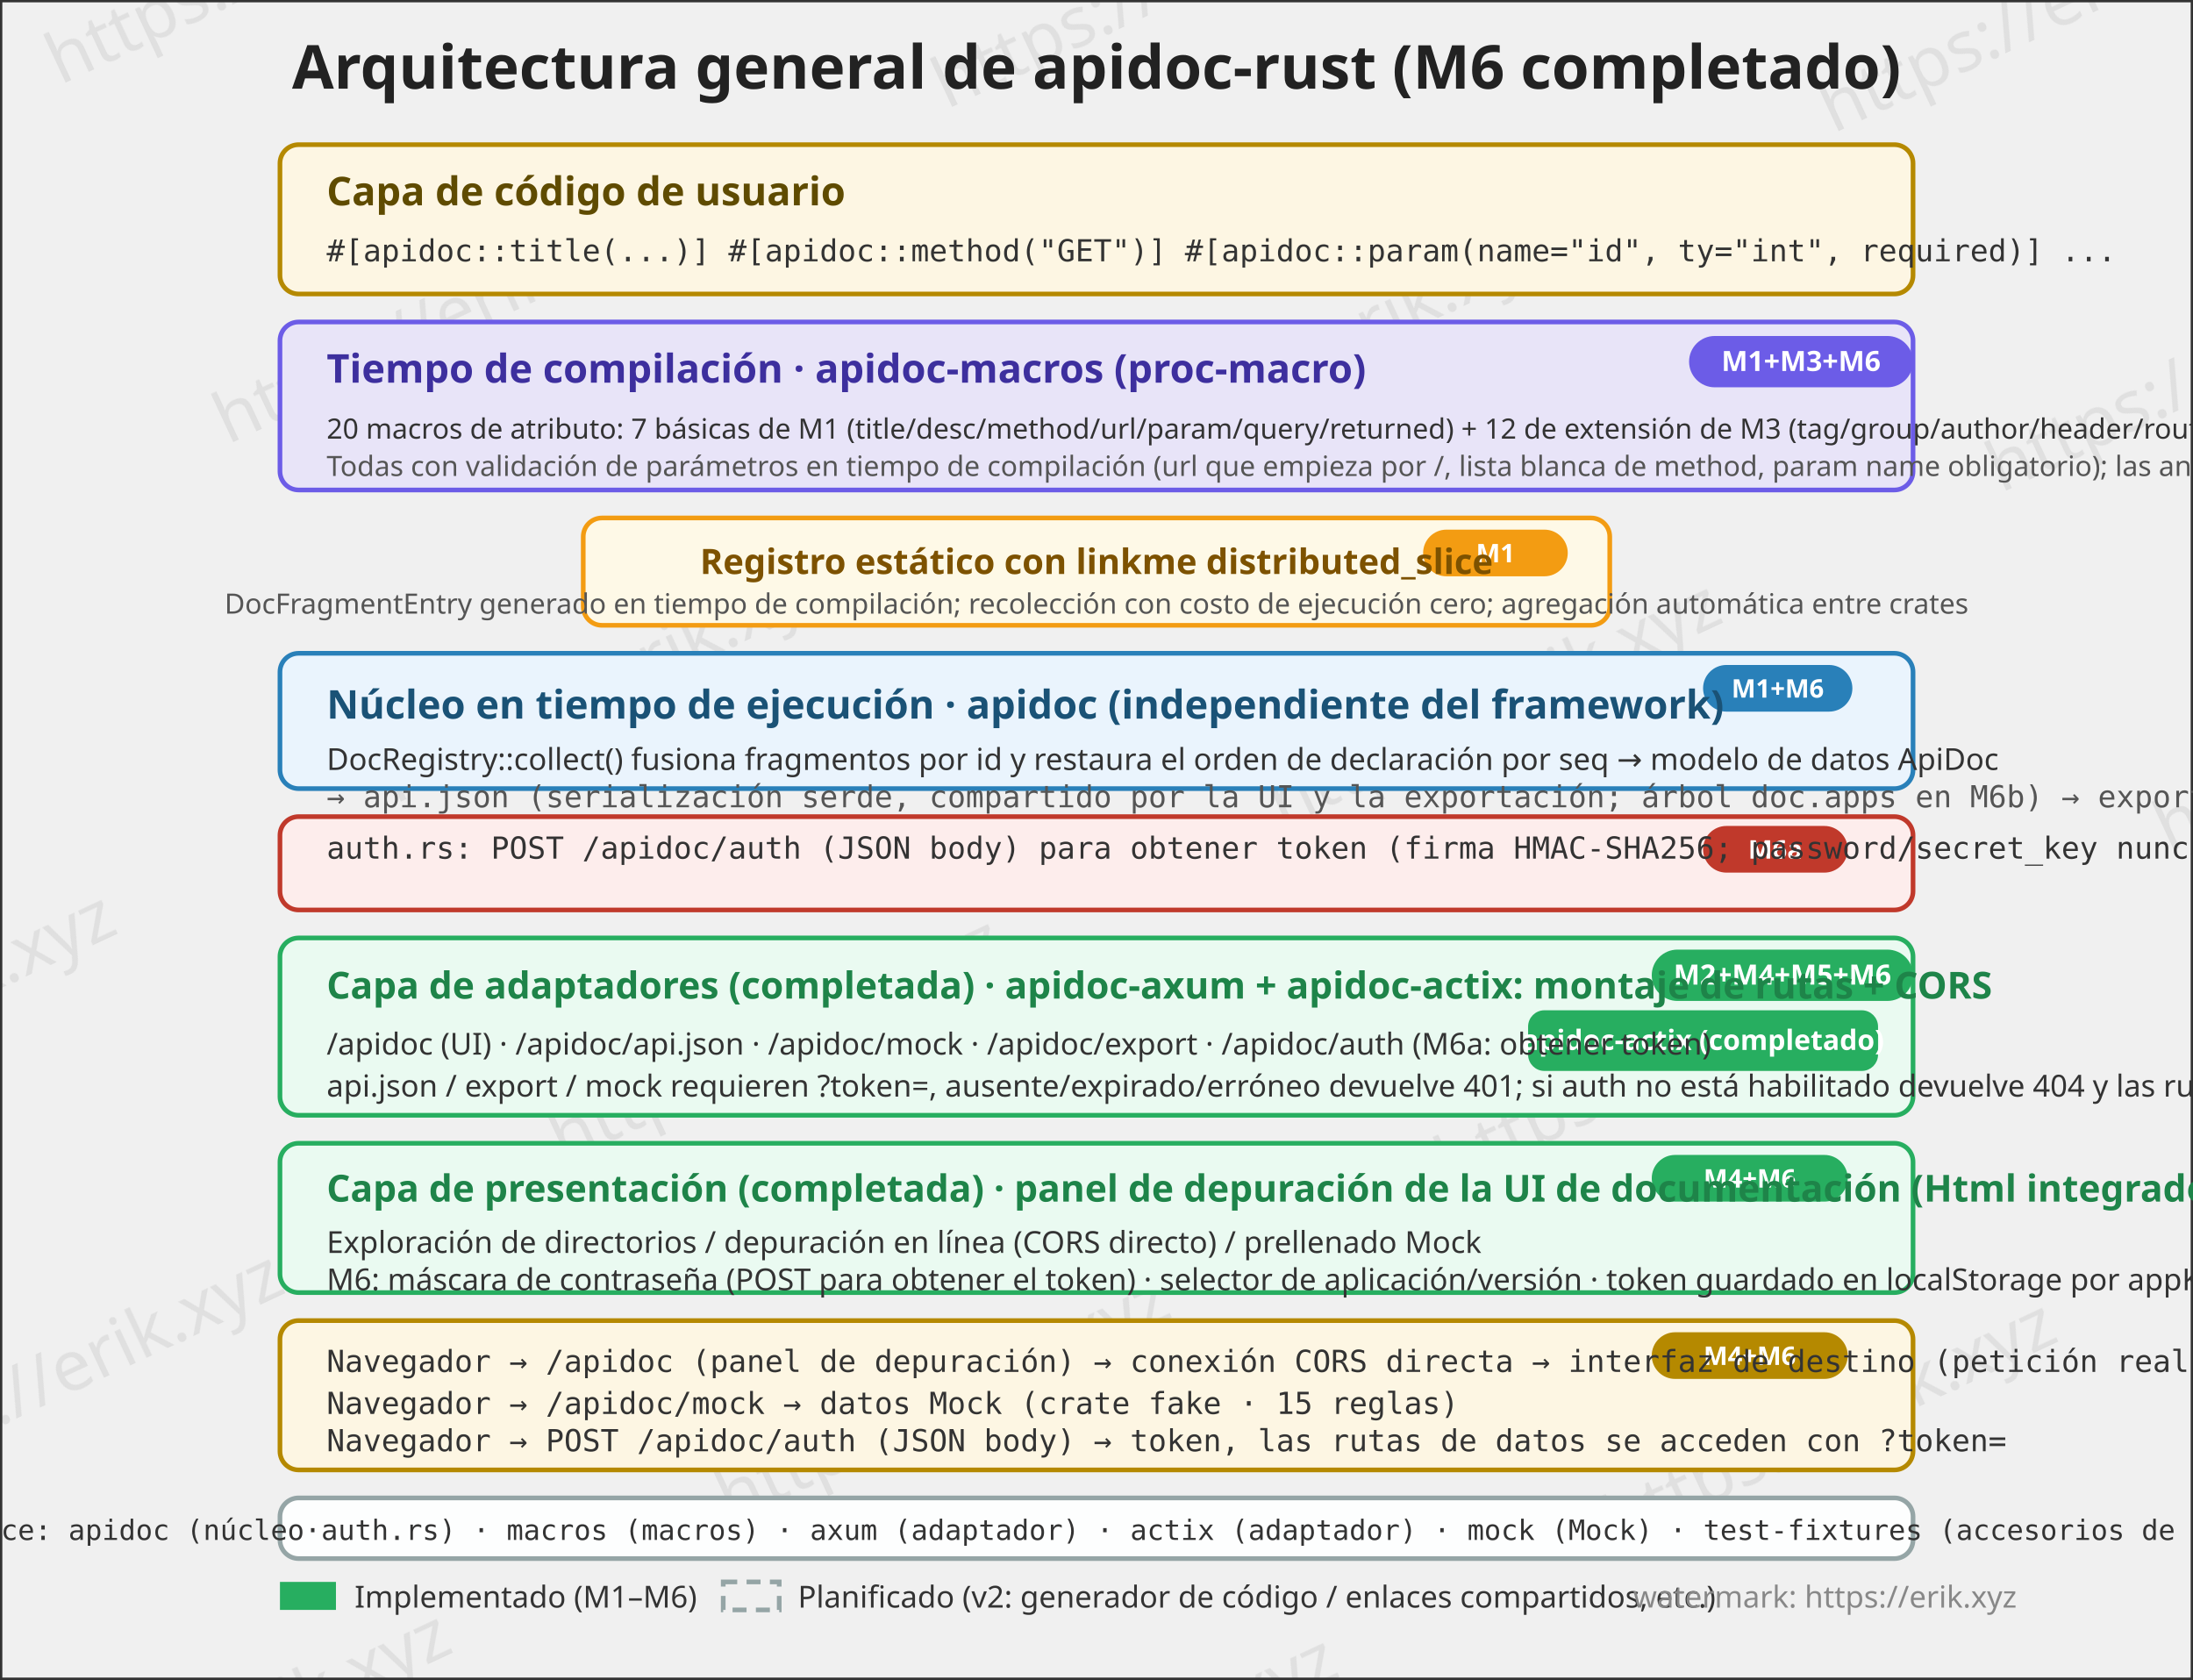
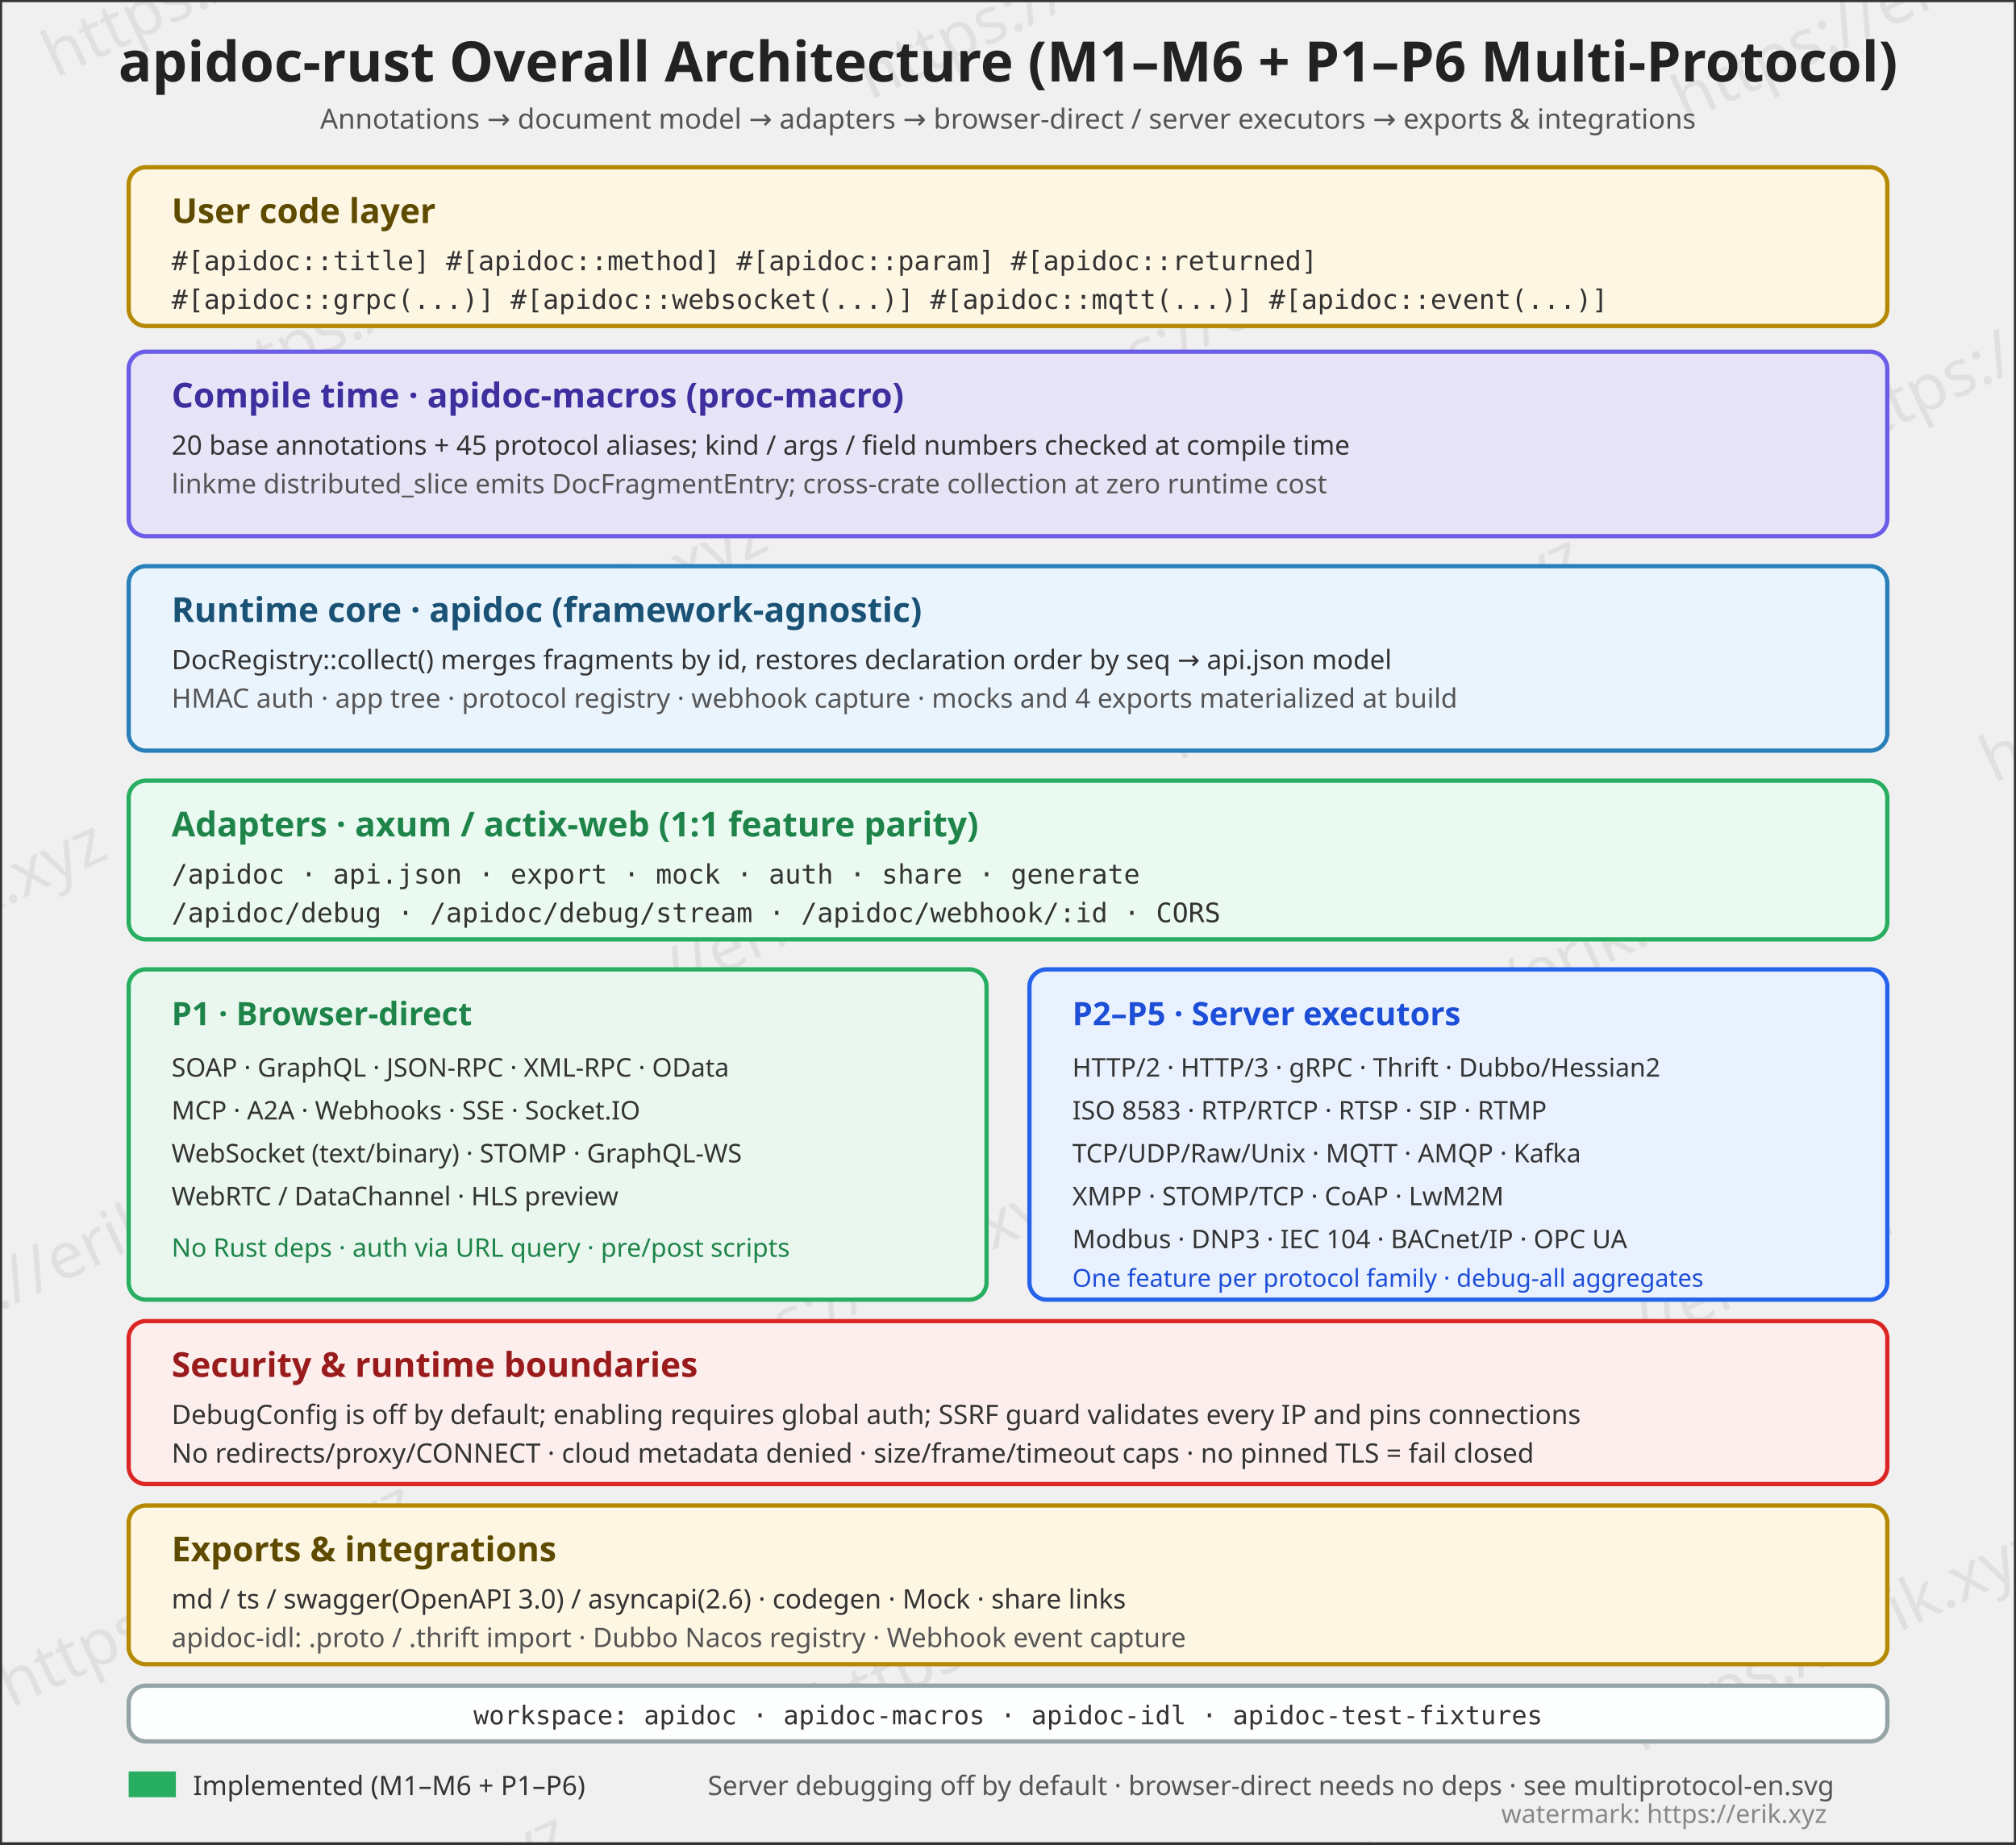
- <svg xmlns="http://www.w3.org/2000/svg" viewBox="0 0 940 720" font-family="sans-serif">
+ <svg xmlns="http://www.w3.org/2000/svg" viewBox="0 0 940 860" font-family="sans-serif">
  <defs>
    <pattern id="wm" width="340" height="170" patternUnits="userSpaceOnUse" patternTransform="rotate(-25)">
      <text x="8" y="44" font-size="30" fill="#888888" opacity="0.15">https://erik.xyz</text>
    </pattern>
  </defs>
-   <rect width="940" height="720" fill="url(#wm)" />
-   <rect x="0" y="0" width="940" height="720" fill="none" stroke="#333" stroke-width="2" />
-   <text x="470" y="38" text-anchor="middle" font-size="26" font-weight="bold" fill="#222">Arquitectura general de apidoc-rust (M6 completado)</text>
-   <rect x="120" y="62" width="700" height="64" rx="8" fill="#fdf6e3" stroke="#b58900" stroke-width="2" />
-   <text x="140" y="88" font-size="17" font-weight="bold" fill="#5f4b00">Capa de código de usuario</text>
-   <text x="140" y="112" font-size="13" fill="#333" font-family="monospace">#[apidoc::title(...)]  #[apidoc::method("GET")]  #[apidoc::param(name="id", ty="int", required)] ...</text>
-   <rect x="120" y="138" width="700" height="72" rx="8" fill="#e8e4f8" stroke="#6c5ce7" stroke-width="2" />
-   <rect x="724" y="144" width="96" height="22" rx="11" fill="#6c5ce7" />
-   <text x="772" y="159" text-anchor="middle" font-size="12" fill="#fff" font-weight="bold">M1+M3+M6</text>
-   <text x="140" y="164" font-size="17" font-weight="bold" fill="#3d2f9e">Tiempo de compilación · apidoc-macros (proc-macro)</text>
-   <text x="140" y="188" font-size="12" fill="#333">20 macros de atributo: 7 básicas de M1 (title/desc/method/url/param/query/returned) + 12 de extensión de M3 (tag/group/author/header/route_param/response_status/success/error/not_debug/md/sort/ref) + montaje de app en M6</text>
-   <text x="140" y="204" font-size="12" fill="#555">Todas con validación de parámetros en tiempo de compilación (url que empieza por /, lista blanca de method, param name obligatorio); las anotaciones inválidas fallan directamente al compilar</text>
-   <rect x="250" y="222" width="440" height="46" rx="8" fill="#fef9e7" stroke="#f39c12" stroke-width="2" />
-   <rect x="610" y="227" width="62" height="20" rx="10" fill="#f39c12" />
-   <text x="641" y="241" text-anchor="middle" font-size="11" fill="#fff" font-weight="bold">M1</text>
-   <text x="470" y="246" text-anchor="middle" font-size="15" font-weight="bold" fill="#7d5200">Registro estático con linkme distributed_slice</text>
-   <text x="470" y="263" text-anchor="middle" font-size="12" fill="#555">DocFragmentEntry generado en tiempo de compilación; recolección con costo de ejecución cero; agregación automática entre crates</text>
-   <rect x="120" y="280" width="700" height="58" rx="8" fill="#eaf4fd" stroke="#2980b9" stroke-width="2" />
-   <rect x="730" y="285" width="64" height="20" rx="10" fill="#2980b9" />
-   <text x="762" y="299" text-anchor="middle" font-size="11" fill="#fff" font-weight="bold">M1+M6</text>
-   <text x="140" y="308" font-size="17" font-weight="bold" fill="#1a5276">Núcleo en tiempo de ejecución · apidoc (independiente del framework)</text>
-   <text x="140" y="330" font-size="13" fill="#333">DocRegistry::collect() fusiona fragmentos por id y restaura el orden de declaración por seq → modelo de datos ApiDoc</text>
-   <text x="140" y="346" font-size="13" fill="#555" font-family="monospace">→ api.json (serialización serde, compartido por la UI y la exportación; árbol doc.apps en M6b) → exportación: md / ts / swagger (OpenAPI3)</text>
-   <rect x="120" y="350" width="700" height="40" rx="8" fill="#fdedec" stroke="#c0392b" stroke-width="2" />
-   <rect x="730" y="354" width="62" height="20" rx="10" fill="#c0392b" />
-   <text x="761" y="368" text-anchor="middle" font-size="11" fill="#fff" font-weight="bold">M6a</text>
-   <text x="140" y="368" font-size="13" fill="#333" font-family="monospace">auth.rs: POST /apidoc/auth (JSON body) para obtener token (firma HMAC-SHA256; password/secret_key nunca se serializan)</text>
-   <rect x="120" y="402" width="700" height="76" rx="8" fill="#eafaf1" stroke="#27ae60" stroke-width="2" />
-   <rect x="708" y="407" width="112" height="22" rx="11" fill="#27ae60" />
-   <text x="764" y="422" text-anchor="middle" font-size="12" fill="#fff" font-weight="bold">M2+M4+M5+M6</text>
-   <text x="140" y="428" font-size="16" font-weight="bold" fill="#1e8449">Capa de adaptadores (completada) · apidoc-axum + apidoc-actix: montaje de rutas + CORS</text>
-   <rect x="656" y="434" width="148" height="24" rx="6" fill="#27ae60" stroke="#27ae60" stroke-width="2" />
-   <text x="730" y="450" text-anchor="middle" font-size="12" fill="#fff" font-weight="bold">apidoc-actix (completado)</text>
-   <text x="140" y="452" font-size="13" fill="#333">/apidoc (UI) · /apidoc/api.json · /apidoc/mock · /apidoc/export · /apidoc/auth (M6a: obtener token)</text>
-   <text x="140" y="470" font-size="13" fill="#333">api.json / export / mock requieren ?token=, ausente/expirado/erróneo devuelve 401; si auth no está habilitado devuelve 404 y las rutas de datos pasan directo</text>
-   <rect x="120" y="490" width="700" height="64" rx="8" fill="#eafaf1" stroke="#27ae60" stroke-width="2" />
-   <rect x="708" y="495" width="84" height="20" rx="10" fill="#27ae60" />
-   <text x="750" y="509" text-anchor="middle" font-size="11" fill="#fff" font-weight="bold">M4+M6</text>
-   <text x="140" y="515" font-size="16" font-weight="bold" fill="#1e8449">Capa de presentación (completada) · panel de depuración de la UI de documentación (Html integrado, cero dependencias externas)</text>
-   <text x="140" y="537" font-size="13" fill="#333">Exploración de directorios / depuración en línea (CORS directo) / prellenado Mock</text>
-   <text x="140" y="553" font-size="13" fill="#333">M6: máscara de contraseña (POST para obtener el token) · selector de aplicación/versión · token guardado en localStorage por appKey</text>
-   <rect x="120" y="566" width="700" height="64" rx="8" fill="#fdf6e3" stroke="#b58900" stroke-width="2" />
-   <rect x="708" y="571" width="84" height="20" rx="10" fill="#b58900" />
-   <text x="750" y="585" text-anchor="middle" font-size="11" fill="#fff" font-weight="bold">M4+M6</text>
-   <text x="140" y="588" font-size="13" fill="#333" font-family="monospace">Navegador → /apidoc (panel de depuración) → conexión CORS directa → interfaz de destino (petición real)</text>
-   <text x="140" y="606" font-size="13" fill="#333" font-family="monospace">Navegador → /apidoc/mock → datos Mock (crate fake · 15 reglas)</text>
-   <text x="140" y="622" font-size="13" fill="#333" font-family="monospace">Navegador → POST /apidoc/auth (JSON body) → token, las rutas de datos se acceden con ?token=</text>
-   <rect x="120" y="642" width="700" height="26" rx="8" fill="#fdfefe" stroke="#95a5a6" stroke-width="2" />
-   <text x="470" y="660" text-anchor="middle" font-size="12" fill="#333" font-family="monospace">workspace: apidoc (núcleo·auth.rs) · macros (macros) · axum (adaptador) · actix (adaptador) · mock (Mock) · test-fixtures (accesorios de prueba)</text>
-   <rect x="120" y="678" width="24" height="12" fill="#27ae60" />
-   <text x="152" y="689" font-size="13" fill="#333">Implementado (M1–M6)</text>
-   <rect x="310" y="678" width="24" height="12" fill="none" stroke="#95a5a6" stroke-width="2" stroke-dasharray="6 4" />
-   <text x="342" y="689" font-size="13" fill="#333">Planificado (v2: generador de código / enlaces compartidos, etc.)</text>
-   <text x="700" y="689" font-size="13" fill="#888">watermark: https://erik.xyz</text>
+   <rect width="940" height="860" fill="url(#wm)" />
+   <rect x="0" y="0" width="940" height="860" fill="none" stroke="#333" stroke-width="2" />
+   <text x="470" y="38" text-anchor="middle" font-size="26" font-weight="bold" fill="#222">apidoc-rust Overall Architecture (M1–M6 + P1–P6 Multi-Protocol)</text>
+   <text x="470" y="60" text-anchor="middle" font-size="13" fill="#555">Annotations → document model → adapters → browser-direct / server executors → exports &amp; integrations</text>
+   <rect x="60" y="78" width="820" height="74" rx="8" fill="#fdf6e3" stroke="#b58900" stroke-width="2" />
+   <text x="80" y="104" font-size="16" font-weight="bold" fill="#5f4b00">User code layer</text>
+   <text x="80" y="126" font-size="12.5" fill="#333" font-family="monospace">#[apidoc::title] #[apidoc::method] #[apidoc::param] #[apidoc::returned]</text>
+   <text x="80" y="144" font-size="12.5" fill="#333" font-family="monospace">#[apidoc::grpc(...)] #[apidoc::websocket(...)] #[apidoc::mqtt(...)] #[apidoc::event(...)]</text>
+   <rect x="60" y="164" width="820" height="86" rx="8" fill="#e8e4f8" stroke="#6c5ce7" stroke-width="2" />
+   <text x="80" y="190" font-size="16" font-weight="bold" fill="#3d2f9e">Compile time · apidoc-macros (proc-macro)</text>
+   <text x="80" y="212" font-size="12.5" fill="#333">20 base annotations + 45 protocol aliases; kind / args / field numbers checked at compile time</text>
+   <text x="80" y="230" font-size="12.5" fill="#555">linkme distributed_slice emits DocFragmentEntry; cross-crate collection at zero runtime cost</text>
+   <rect x="60" y="264" width="820" height="86" rx="8" fill="#eaf4fd" stroke="#2980b9" stroke-width="2" />
+   <text x="80" y="290" font-size="16" font-weight="bold" fill="#1a5276">Runtime core · apidoc (framework-agnostic)</text>
+   <text x="80" y="312" font-size="12.5" fill="#333">DocRegistry::collect() merges fragments by id, restores declaration order by seq → api.json model</text>
+   <text x="80" y="330" font-size="12.5" fill="#555">HMAC auth · app tree · protocol registry · webhook capture · mocks and 4 exports materialized at build</text>
+   <rect x="60" y="364" width="820" height="74" rx="8" fill="#eafaf1" stroke="#27ae60" stroke-width="2" />
+   <text x="80" y="390" font-size="16" font-weight="bold" fill="#1e8449">Adapters · axum / actix-web (1:1 feature parity)</text>
+   <text x="80" y="412" font-size="12.5" fill="#333" font-family="monospace">/apidoc · api.json · export · mock · auth · share · generate</text>
+   <text x="80" y="430" font-size="12.5" fill="#333" font-family="monospace">/apidoc/debug · /apidoc/debug/stream · /apidoc/webhook/:id · CORS</text>
+   <rect x="60" y="452" width="400" height="154" rx="8" fill="#eaf7ef" stroke="#27ae60" stroke-width="2" />
+   <text x="80" y="478" font-size="15" font-weight="bold" fill="#1e8449">P1 · Browser-direct</text>
+   <text x="80" y="502" font-size="12" fill="#333">SOAP · GraphQL · JSON-RPC · XML-RPC · OData</text>
+   <text x="80" y="522" font-size="12" fill="#333">MCP · A2A · Webhooks · SSE · Socket.IO</text>
+   <text x="80" y="542" font-size="12" fill="#333">WebSocket (text/binary) · STOMP · GraphQL-WS</text>
+   <text x="80" y="562" font-size="12" fill="#333">WebRTC / DataChannel · HLS preview</text>
+   <text x="80" y="586" font-size="12" fill="#1e8449">No Rust deps · auth via URL query · pre/post scripts</text>
+   <rect x="480" y="452" width="400" height="154" rx="8" fill="#eaf1fe" stroke="#2563eb" stroke-width="2" />
+   <text x="500" y="478" font-size="15" font-weight="bold" fill="#1d4ed8">P2–P5 · Server executors</text>
+   <text x="500" y="502" font-size="12" fill="#333">HTTP/2 · HTTP/3 · gRPC · Thrift · Dubbo/Hessian2</text>
+   <text x="500" y="522" font-size="12" fill="#333">ISO 8583 · RTP/RTCP · RTSP · SIP · RTMP</text>
+   <text x="500" y="542" font-size="12" fill="#333">TCP/UDP/Raw/Unix · MQTT · AMQP · Kafka</text>
+   <text x="500" y="562" font-size="12" fill="#333">XMPP · STOMP/TCP · CoAP · LwM2M</text>
+   <text x="500" y="582" font-size="12" fill="#333">Modbus · DNP3 · IEC 104 · BACnet/IP · OPC UA</text>
+   <text x="500" y="600" font-size="11.5" fill="#1d4ed8">One feature per protocol family · debug-all aggregates</text>
+   <rect x="60" y="616" width="820" height="76" rx="8" fill="#fdeeee" stroke="#dc2626" stroke-width="2" />
+   <text x="80" y="642" font-size="16" font-weight="bold" fill="#991b1b">Security &amp; runtime boundaries</text>
+   <text x="80" y="664" font-size="12.5" fill="#333">DebugConfig is off by default; enabling requires global auth; SSRF guard validates every IP and pins connections</text>
+   <text x="80" y="682" font-size="12.5" fill="#333">No redirects/proxy/CONNECT · cloud metadata denied · size/frame/timeout caps · no pinned TLS = fail closed</text>
+   <rect x="60" y="702" width="820" height="74" rx="8" fill="#fdf6e3" stroke="#b58900" stroke-width="2" />
+   <text x="80" y="728" font-size="16" font-weight="bold" fill="#5f4b00">Exports &amp; integrations</text>
+   <text x="80" y="750" font-size="12.5" fill="#333">md / ts / swagger(OpenAPI 3.0) / asyncapi(2.6) · codegen · Mock · share links</text>
+   <text x="80" y="768" font-size="12.5" fill="#555">apidoc-idl: .proto / .thrift import · Dubbo Nacos registry · Webhook event capture</text>
+   <rect x="60" y="786" width="820" height="26" rx="8" fill="#fdfefe" stroke="#95a5a6" stroke-width="2" />
+   <text x="470" y="804" text-anchor="middle" font-size="12" fill="#333" font-family="monospace">workspace: apidoc · apidoc-macros · apidoc-idl · apidoc-test-fixtures</text>
+   <rect x="60" y="826" width="22" height="12" fill="#27ae60" />
+   <text x="90" y="837" font-size="12.5" fill="#333">Implemented (M1–M6 + P1–P6)</text>
+   <text x="330" y="837" font-size="12.5" fill="#555">Server debugging off by default · browser-direct needs no deps · see multiprotocol-en.svg</text>
+   <text x="700" y="850" font-size="12" fill="#888">watermark: https://erik.xyz</text>
</svg>
